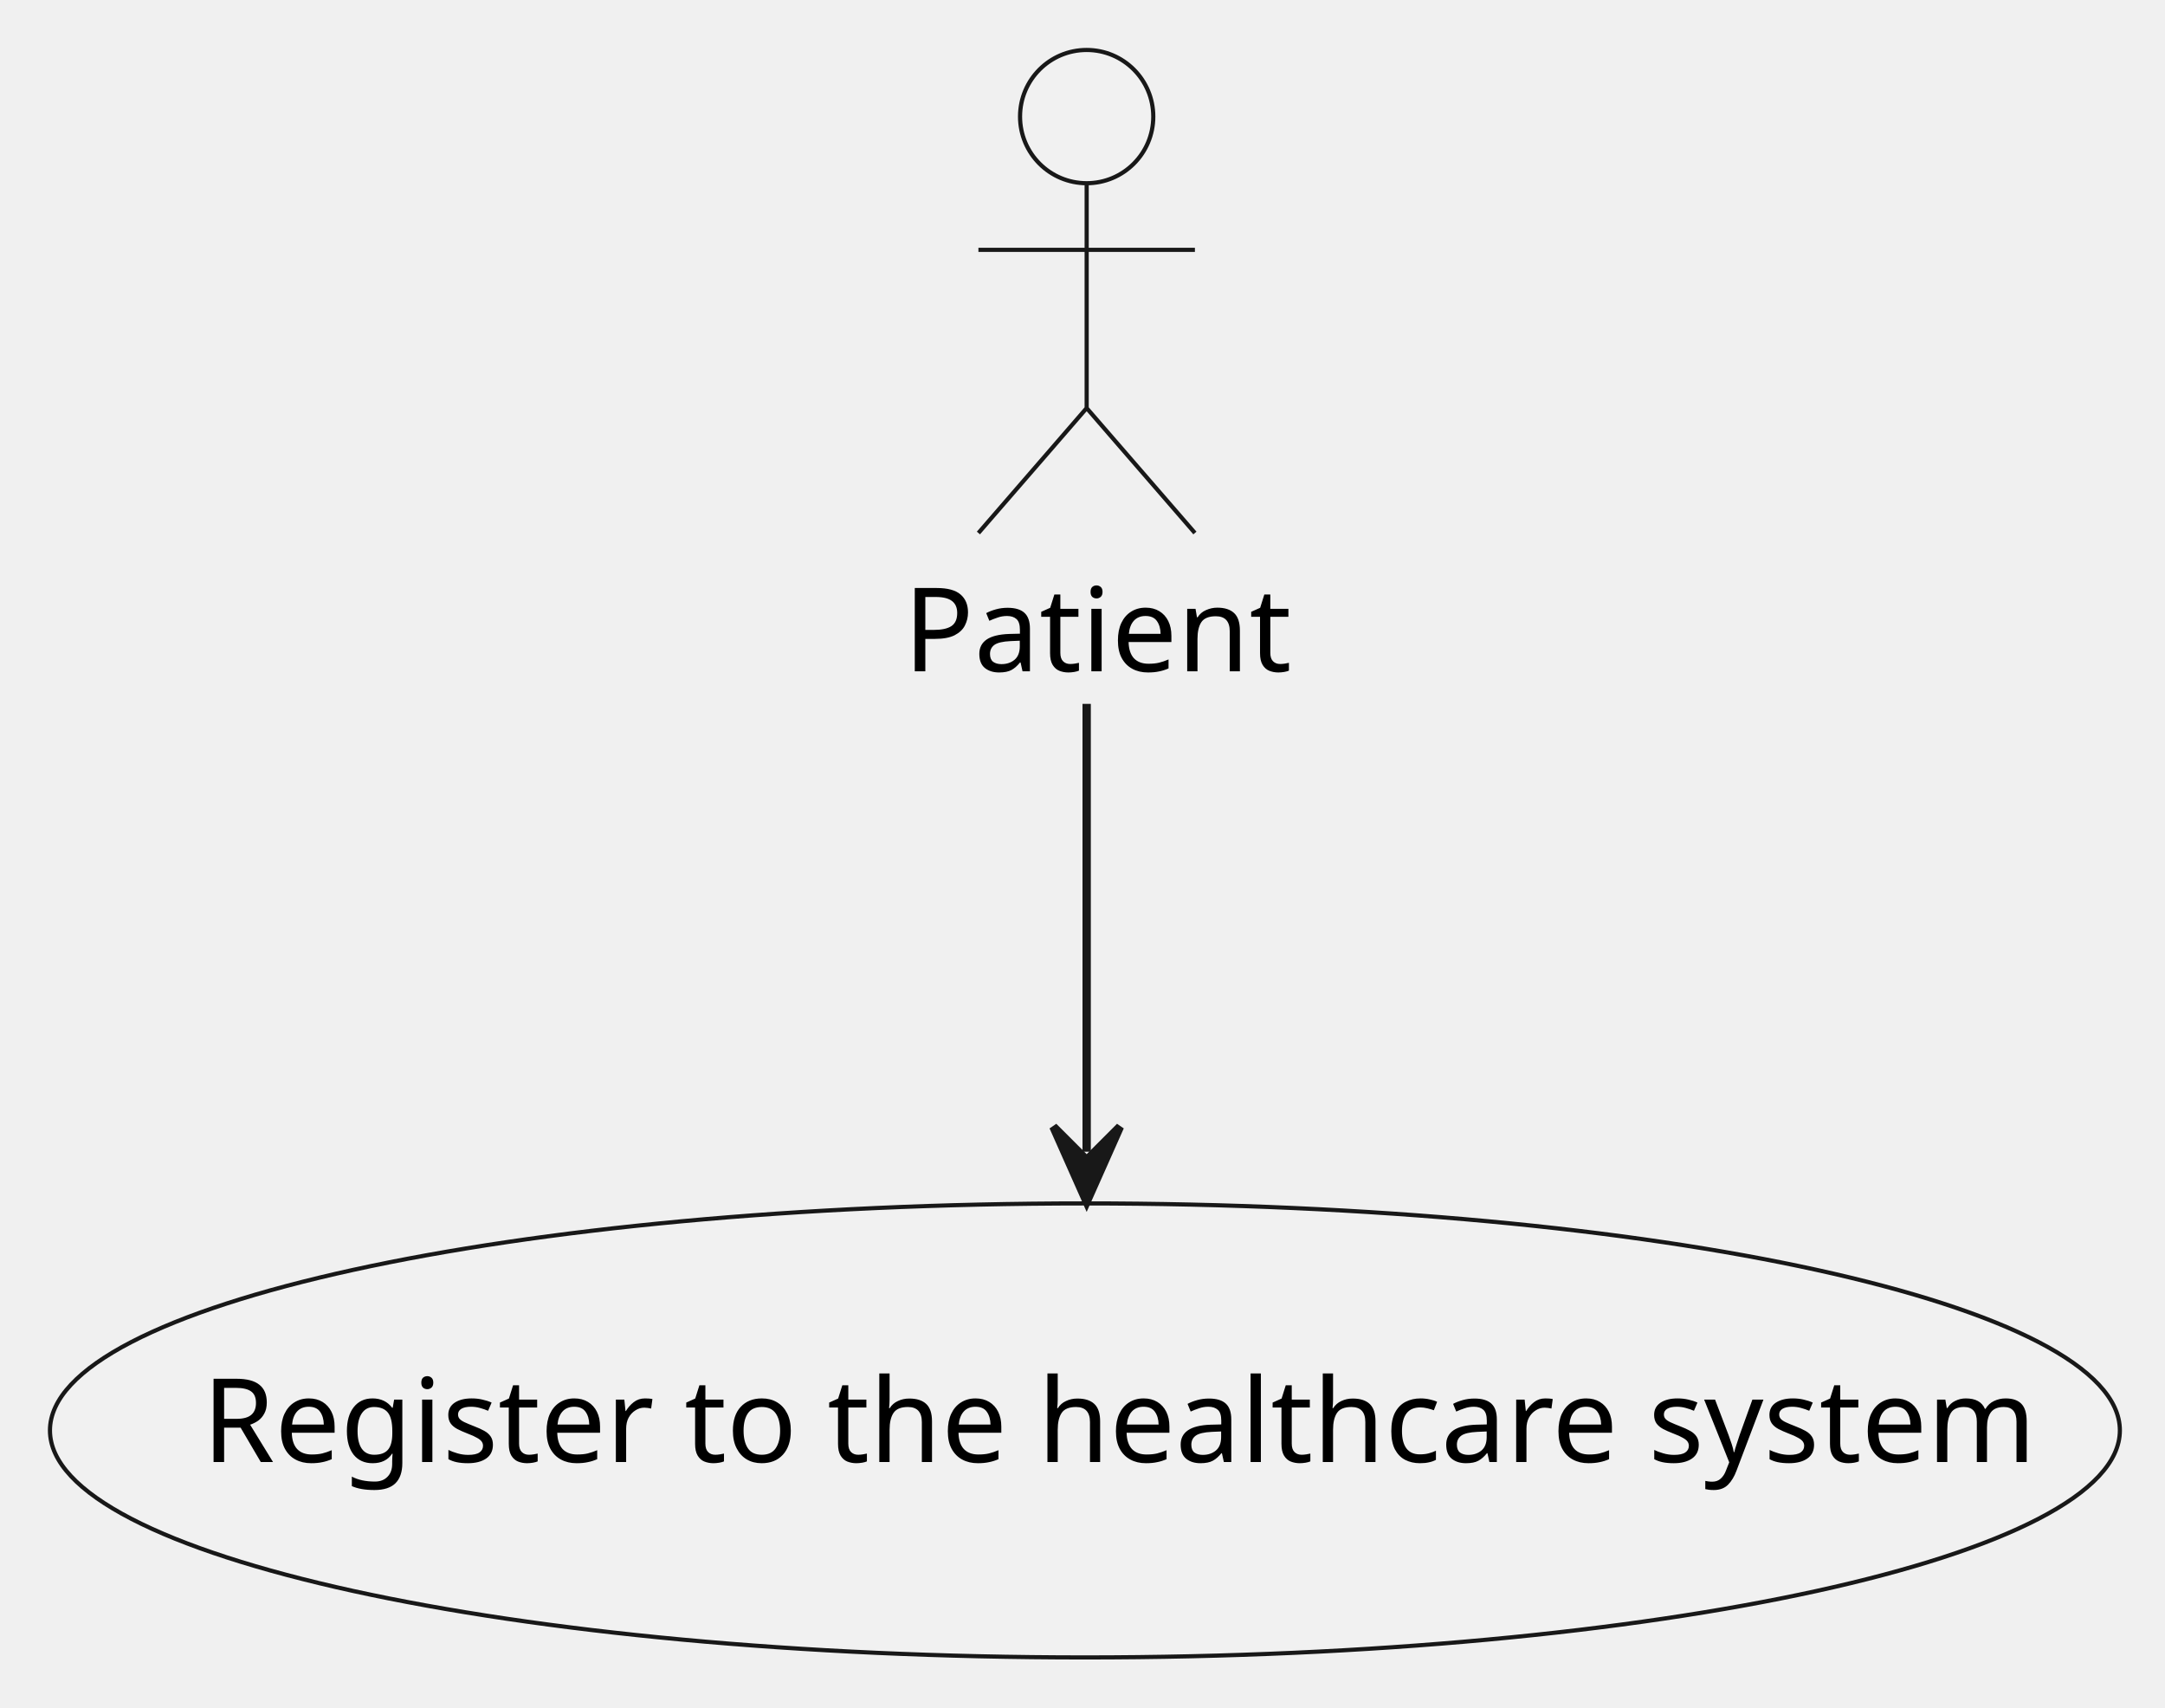
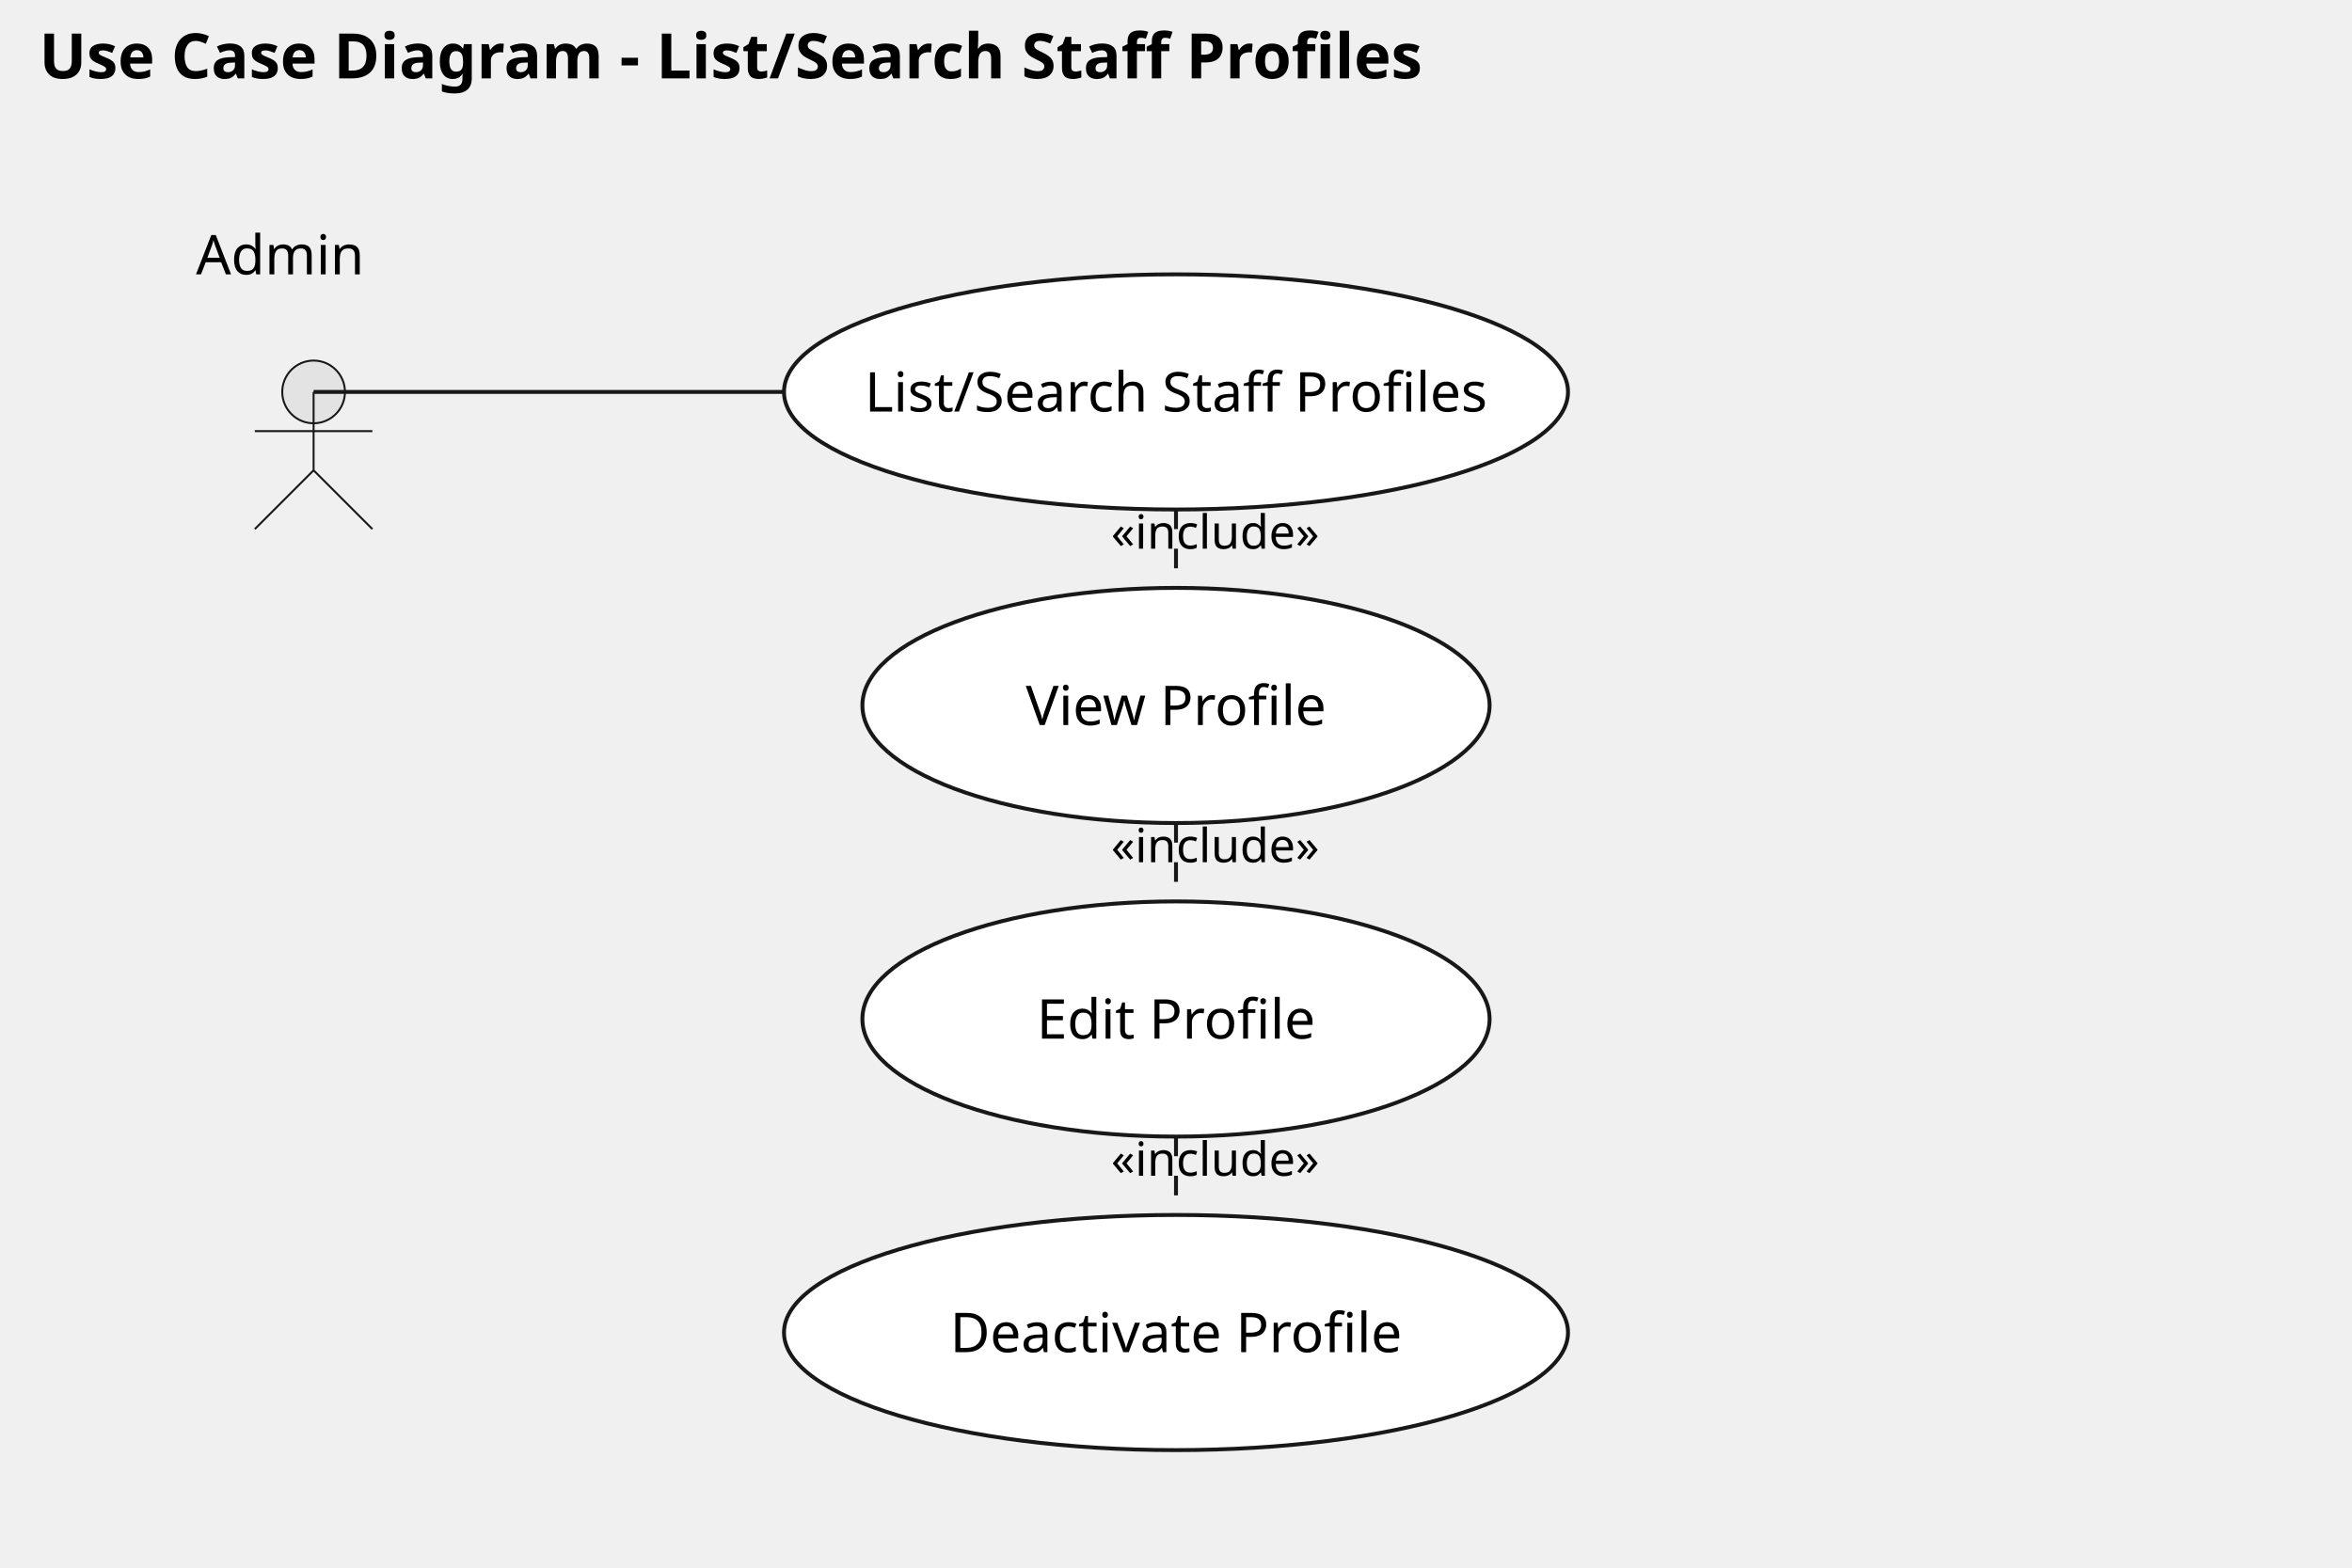
- <svg xmlns="http://www.w3.org/2000/svg" contentStyleType="text/css" height="205px" preserveAspectRatio="none" style="width:260px;height:205px;background:#FFFFFF;" version="1.1" viewBox="0 0 260 205" width="260px" zoomAndPan="magnify">
+ <svg xmlns="http://www.w3.org/2000/svg" contentStyleType="text/css" height="400px" preserveAspectRatio="none" style="width:600px;height:400px;background:#FFFFFF;" version="1.1" viewBox="0 0 600 400" width="600px" zoomAndPan="magnify">
  <defs />
  <g>
-     <g id="elem_Admin">
-       <ellipse cx="130.5" cy="14" fill="#F1F1F1" rx="8" ry="8" style="stroke:#181818;stroke-width:0.5;" />
-       <path d="M130.5,22 L130.5,49 M117.5,30 L143.5,30 M130.5,49 L117.5,64 M130.5,49 L143.5,64 " fill="none" style="stroke:#181818;stroke-width:0.5;" />
-       <text fill="#000000" font-family="sans-serif" font-size="14" lengthAdjust="spacing" textLength="44" x="108.5" y="80.607">Patient</text>
-     </g>
-     <g id="elem_Register to the healthcare system">
-       <ellipse cx="130.29" cy="171.758" fill="#F1F1F1" rx="124.29" ry="27.258" style="stroke:#181818;stroke-width:0.5;" />
-       <text fill="#000000" font-family="sans-serif" font-size="14" lengthAdjust="spacing" textLength="212" x="24.29" y="175.555">Register to the healthcare system</text>
-     </g>
-     <g id="link_Admin_Register to the healthcare system">
-       <path d="M130.5,84.52 C130.5,103.89 130.5,120.88 130.5,138.29 " fill="none" id="Admin-to-Register to the healthcare system" style="stroke:#181818;stroke-width:1.0;" />
-       <polygon fill="#181818" points="130.5,144.29,134.5,135.29,130.5,139.29,126.5,135.29,130.5,144.29" style="stroke:#181818;stroke-width:1.0;" />
-     </g>
+     <text fill="#000000" font-family="sans-serif" font-size="16" font-weight="bold" x="10" y="20">Use Case Diagram - List/Search Staff Profiles</text>
+     <ellipse cx="80" cy="100" fill="#E3E3E3" rx="8" ry="8" style="stroke:#181818;stroke-width:0.5;" />
+     <text fill="#000000" font-family="sans-serif" font-size="14" x="50" y="70">Admin</text>
+     <path d="M80,100 L80,120 M65,110 L95,110 M80,120 L65,135 M80,120 L95,135" fill="none" style="stroke:#181818;stroke-width:0.5;" />
+     <ellipse cx="300" cy="100" rx="100" ry="30" fill="#FFFFFF" style="stroke:#181818;stroke-width:1.0;" />
+     <text fill="#000000" font-family="sans-serif" font-size="14" text-anchor="middle" x="300" y="105">List/Search Staff Profiles</text>
+     <ellipse cx="300" cy="180" rx="80" ry="30" fill="#FFFFFF" style="stroke:#181818;stroke-width:1.0;" />
+     <text fill="#000000" font-family="sans-serif" font-size="14" text-anchor="middle" x="300" y="185">View Profile</text>
+     <ellipse cx="300" cy="260" rx="80" ry="30" fill="#FFFFFF" style="stroke:#181818;stroke-width:1.0;" />
+     <text fill="#000000" font-family="sans-serif" font-size="14" text-anchor="middle" x="300" y="265">Edit Profile</text>
+     <ellipse cx="300" cy="340" rx="100" ry="30" fill="#FFFFFF" style="stroke:#181818;stroke-width:1.0;" />
+     <text fill="#000000" font-family="sans-serif" font-size="14" text-anchor="middle" x="300" y="345">Deactivate Profile</text>
+     <line x1="80" y1="100" x2="200" y2="100" style="stroke:#181818;stroke-width:1.0;" />
+     <line x1="300" y1="130" x2="300" y2="150" style="stroke-dasharray:5,5;stroke:#181818;stroke-width:1.0;" />
+     <line x1="300" y1="210" x2="300" y2="230" style="stroke-dasharray:5,5;stroke:#181818;stroke-width:1.0;" />
+     <line x1="300" y1="290" x2="300" y2="310" style="stroke-dasharray:5,5;stroke:#181818;stroke-width:1.0;" />
+     <text fill="#000000" font-family="sans-serif" font-size="12" text-anchor="middle" x="310" y="140">«include»</text>
+     <text fill="#000000" font-family="sans-serif" font-size="12" text-anchor="middle" x="310" y="220">«include»</text>
+     <text fill="#000000" font-family="sans-serif" font-size="12" text-anchor="middle" x="310" y="300">«include»</text>
  </g>
</svg>
